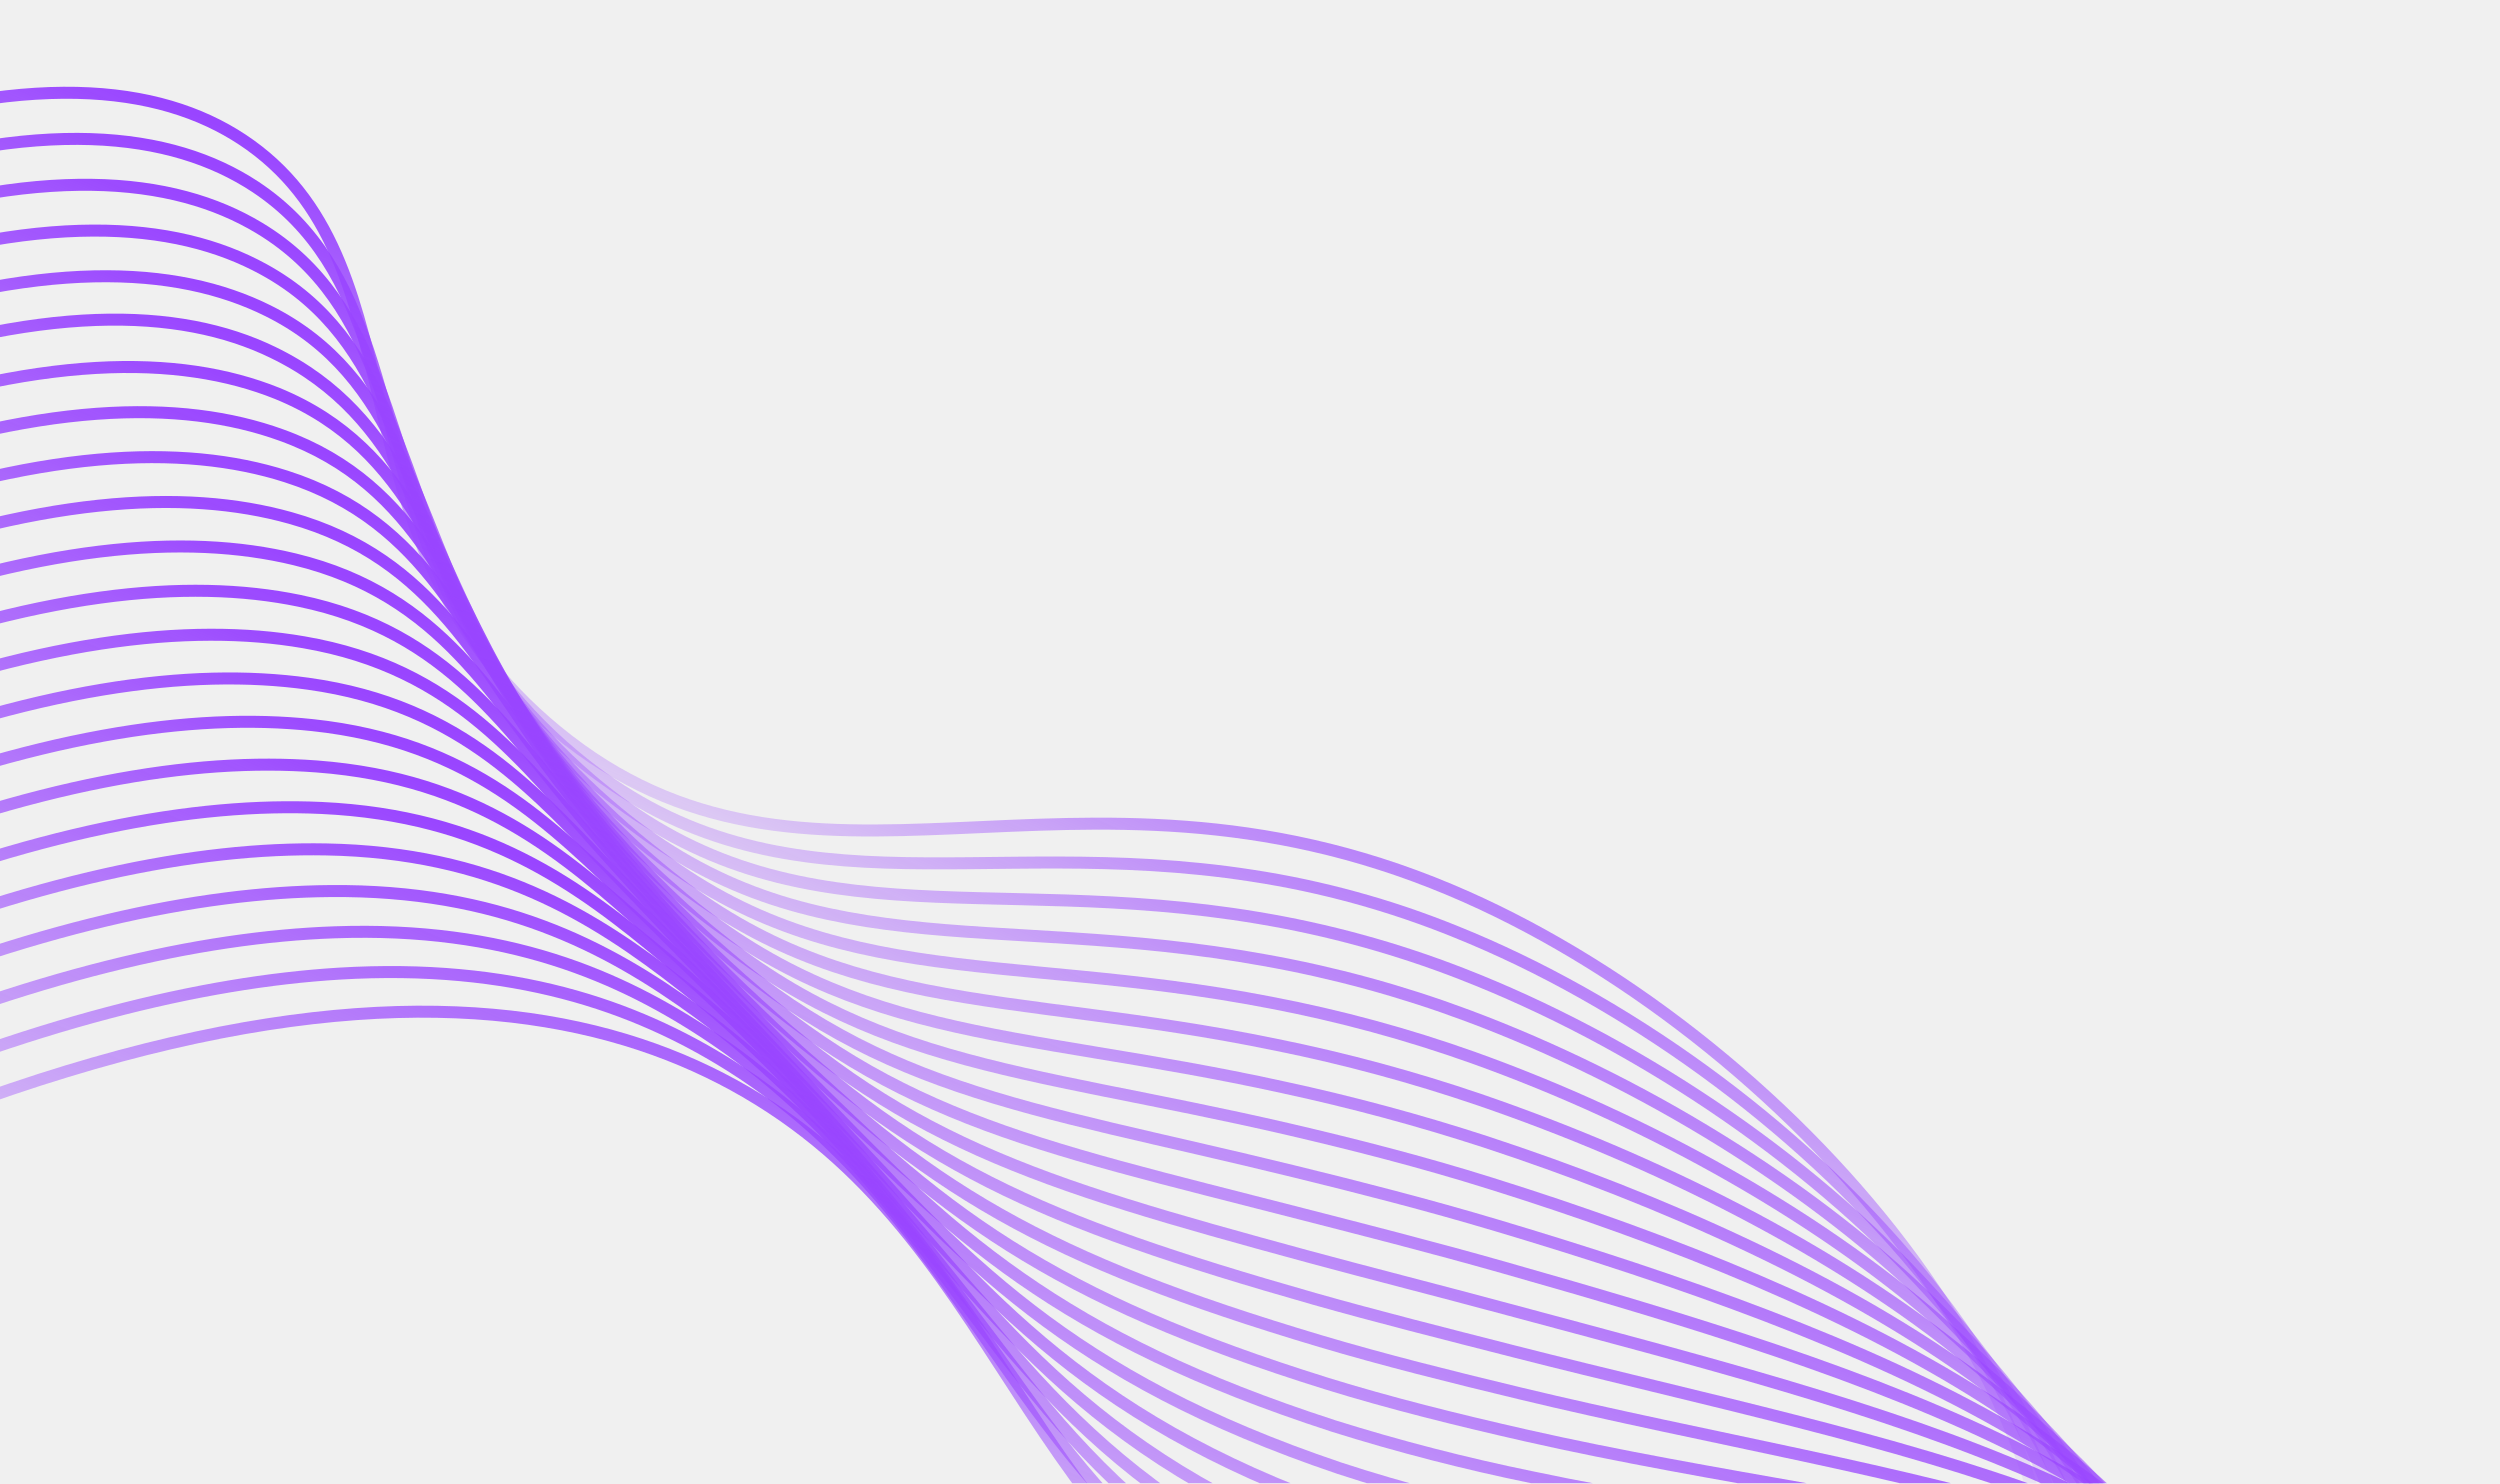
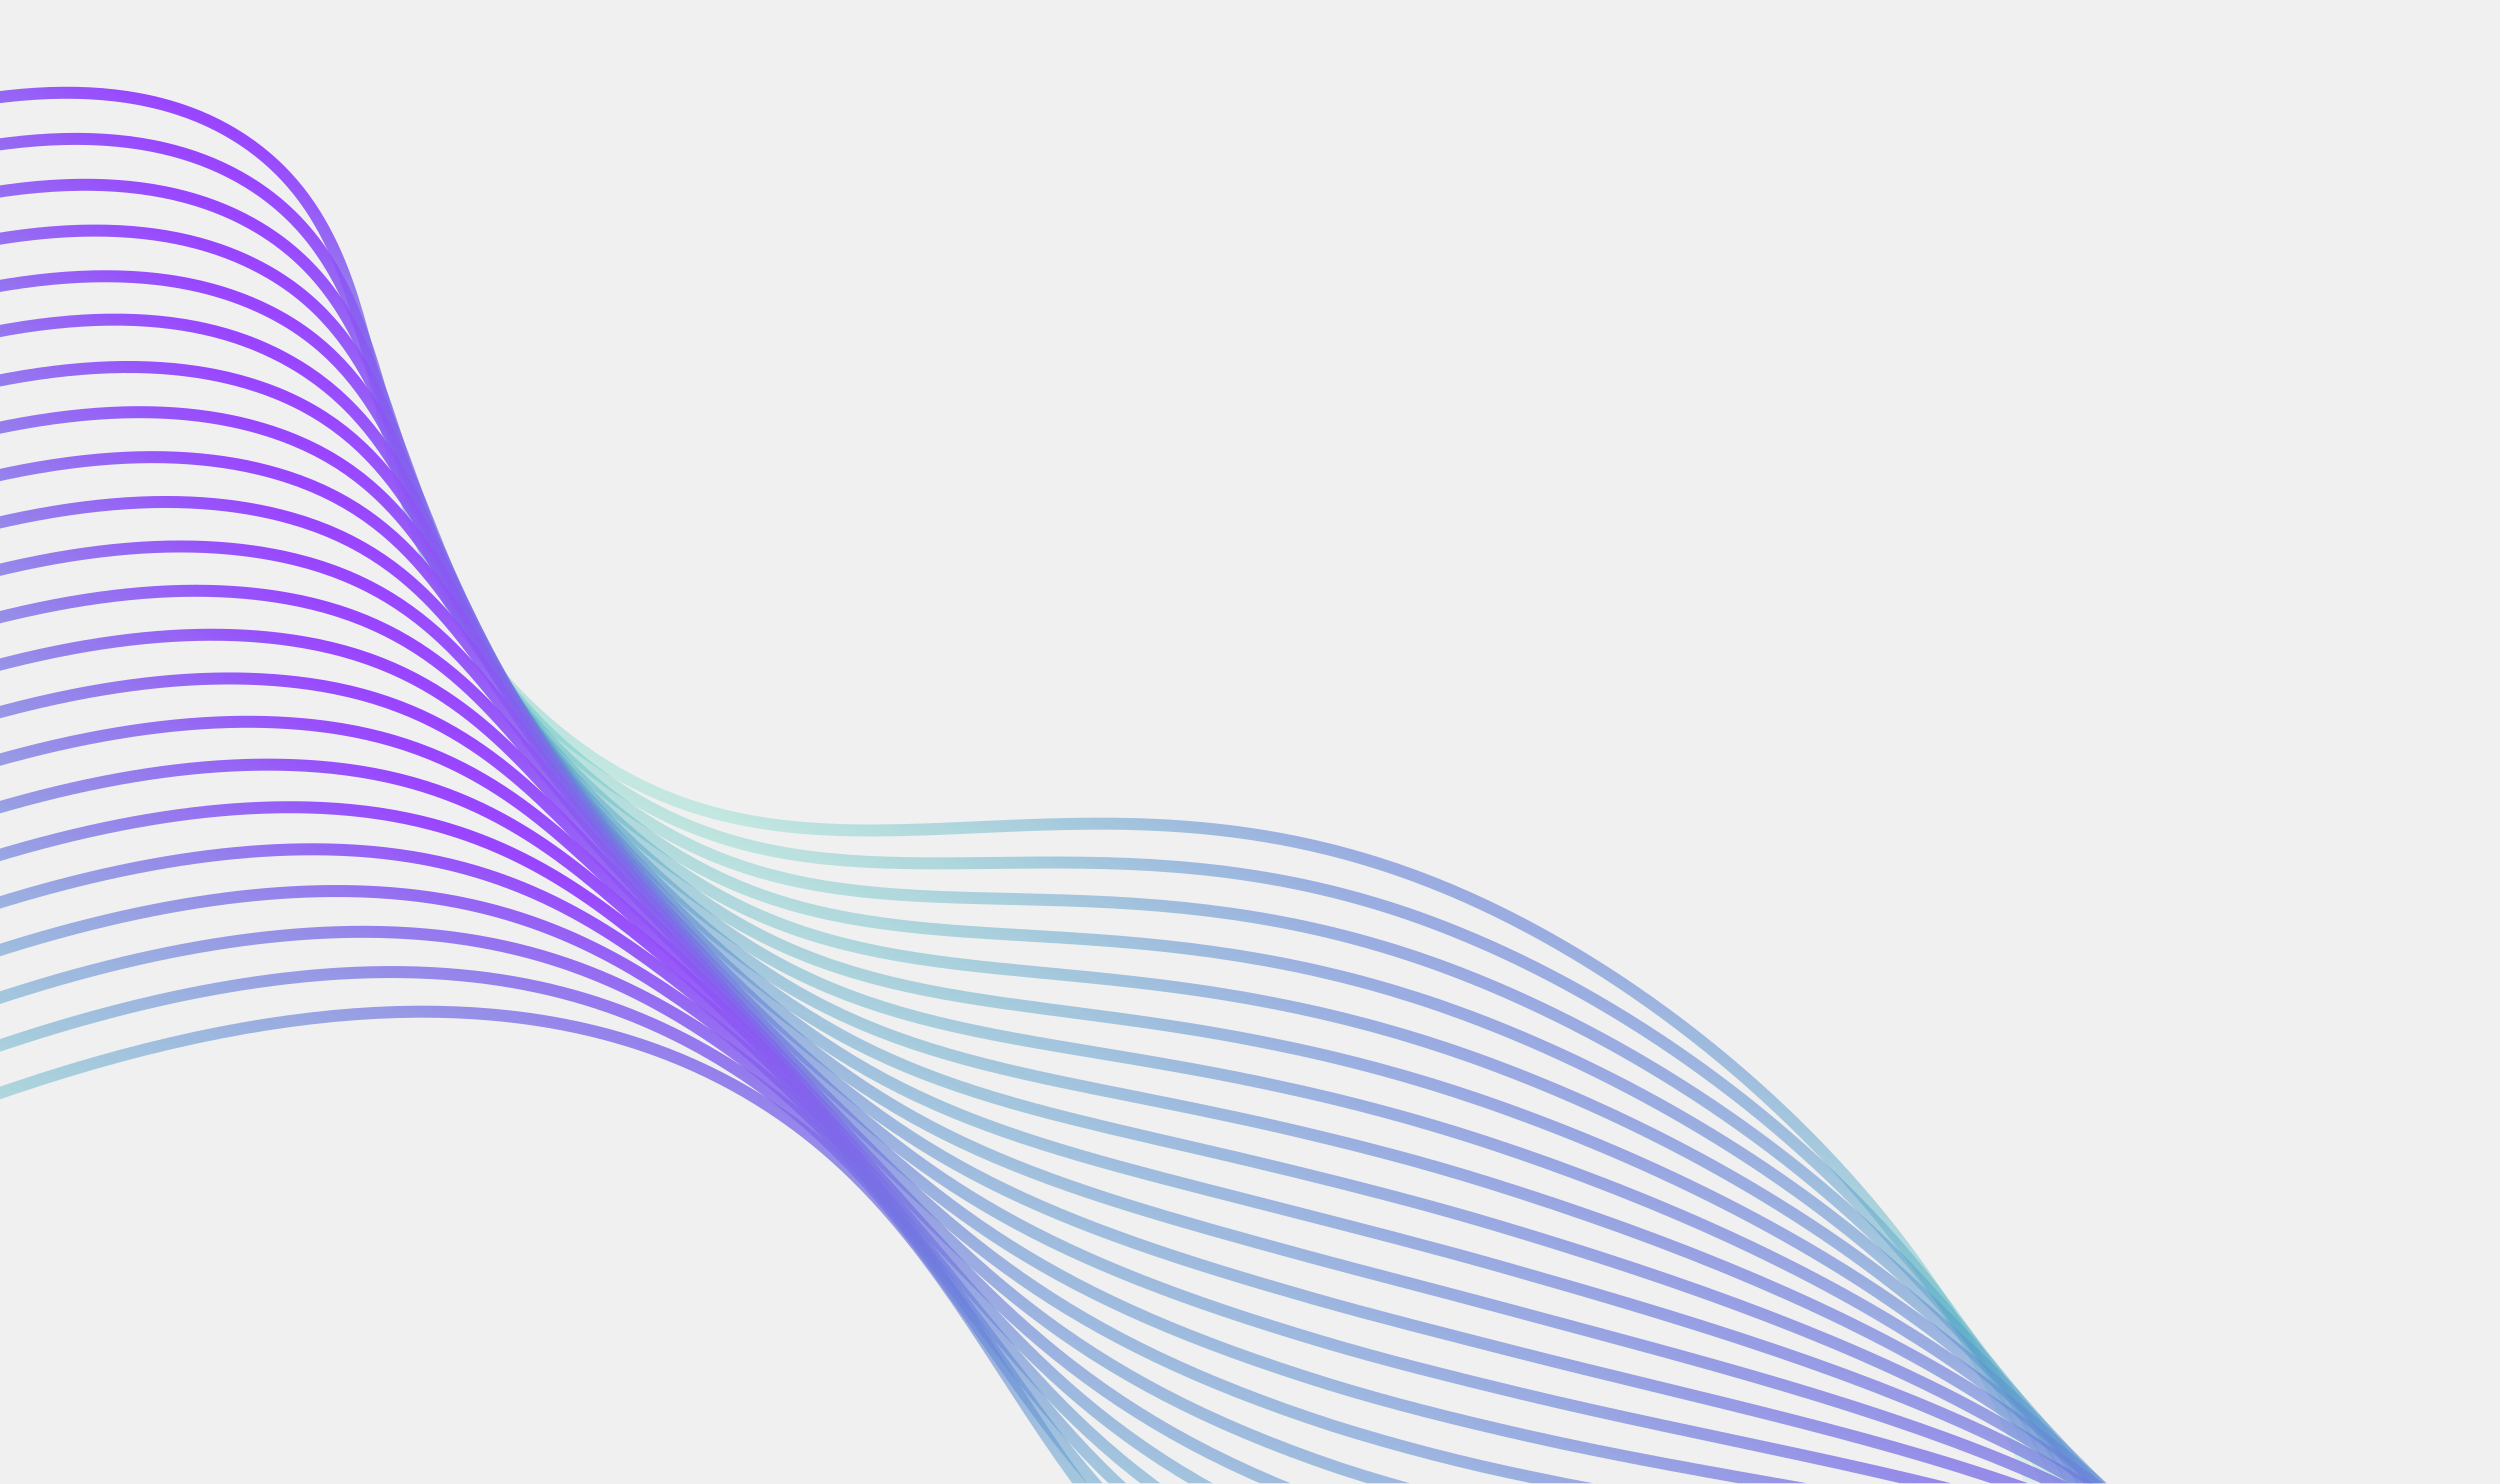
<svg xmlns="http://www.w3.org/2000/svg" width="1040" height="617" viewBox="0 0 1040 617" fill="none">
  <g clip-path="url(#clip0_1138_2248)">
    <path d="M848.839 726.299C886.917 589.132 740.644 427.951 603.224 370.172C444.854 303.605 336.495 390.455 231.509 304.069C135.686 225.274 177.003 112.62 104.1 60.343C37.1 12.302 -108.741 27.869 -444.433 272.823" stroke="url(#paint0_linear_1138_2248)" stroke-width="5" stroke-miterlimit="10" />
    <path d="M-441.577 291.385C-110.293 50.165 36.73 32.062 106.059 77.613C157.409 111.45 155.629 174.1 180.971 234.695C193.336 265.591 213.18 292.931 238.72 314.26C322.349 384.198 406.694 346.539 520.842 364.279C549.971 368.722 578.477 376.573 605.772 387.673C744.653 443.62 893.648 592.986 860.427 726.667" stroke="url(#paint1_linear_1138_2248)" stroke-width="5" stroke-miterlimit="10" />
    <path d="M-438.68 309.914C-111.813 72.449 36.315 51.803 107.807 94.82C160.357 126.445 160.954 187.105 187.307 245.62C200.527 275.97 220.502 302.899 245.709 324.354C327.751 394.16 409.377 362.693 523.339 381.837C552.324 386.647 580.732 394.446 608.11 405.109C748.288 459.657 900.179 596.754 871.815 726.949" stroke="url(#paint2_linear_1138_2248)" stroke-width="5" stroke-miterlimit="10" />
    <path d="M-435.786 328.387C-113.411 94.726 35.881 71.588 109.654 112.042C163.43 141.521 166.334 200.107 193.754 256.592C207.787 286.363 227.869 312.882 252.72 334.457C333.265 404.17 411.981 378.786 525.858 399.405C554.736 404.529 583.088 412.264 610.566 422.517C752.126 475.411 906.805 600.483 883.299 727.193" stroke="url(#paint3_linear_1138_2248)" stroke-width="5" stroke-miterlimit="10" />
    <path d="M-432.94 346.972C-114.953 117 35.393 91.376 111.514 129.296C166.438 156.622 171.761 213.183 200.256 267.562C215.114 296.771 235.344 322.916 259.887 344.628C338.934 414.247 414.798 394.997 528.644 417.089C557.335 422.565 585.561 430.242 613.072 440.052C756.037 491.302 913.495 604.372 894.867 727.606" stroke="url(#paint4_linear_1138_2248)" stroke-width="5" stroke-miterlimit="10" />
    <path d="M-430.164 365.474C-116.519 139.265 35.911 109.029 113.383 146.529C168.709 173.234 177.255 226.102 206.702 278.535C222.388 307.143 242.766 332.914 266.986 354.771C344.536 424.296 417.502 411.161 531.153 434.679C559.702 440.457 587.849 448.069 615.419 457.466C759.827 506.982 920.034 608.117 906.254 727.888" stroke="url(#paint5_linear_1138_2248)" stroke-width="5" stroke-miterlimit="10" />
    <path d="M-427.187 384.063C-118.071 161.561 34.348 131.109 115.279 163.64C172.316 186.897 182.736 239.175 213.163 289.539C229.653 317.529 250.178 342.934 274.077 364.936C350.13 434.366 420.275 427.353 533.752 452.308C562.15 458.416 590.215 465.977 617.837 474.963C763.649 522.835 926.674 611.878 917.722 728.23" stroke="url(#paint6_linear_1138_2248)" stroke-width="5" stroke-miterlimit="10" />
    <path d="M-424.322 402.603C-119.681 183.807 33.856 150.843 117.09 181.006C175.269 202.001 188.349 252.066 219.642 300.499C236.924 327.845 257.611 352.883 281.206 375.011C355.729 444.36 423.035 443.513 536.389 469.847C562.753 476.003 590.689 483.055 620.302 492.348C767.571 538.519 933.283 615.707 929.208 728.529" stroke="url(#paint7_linear_1138_2248)" stroke-width="5" stroke-miterlimit="10" />
    <path d="M-421.456 421.143C-121.188 206.122 33.259 170.821 118.957 198.183C178.214 217.127 193.976 264.989 226.176 311.456C244.256 338.149 265.108 362.855 288.384 385.16C361.41 454.415 425.859 459.648 539.065 487.482C565.424 493.954 593.274 501.022 622.829 509.839C771.343 554.243 939.904 619.512 940.695 728.826" stroke="url(#paint8_linear_1138_2248)" stroke-width="5" stroke-miterlimit="10" />
    <path d="M-418.559 439.671C-122.731 228.397 32.68 190.756 120.797 215.482C181.1 232.388 199.693 278.006 232.569 322.432C251.416 348.449 272.426 372.827 295.375 395.308C366.926 464.479 428.523 475.846 541.626 505.015C567.868 511.755 595.74 518.832 625.228 527.195C775.37 569.867 946.581 623.184 952.22 729.035" stroke="url(#paint9_linear_1138_2248)" stroke-width="5" stroke-miterlimit="10" />
    <path d="M-415.694 458.212C-124.296 250.662 32.082 210.736 122.6 232.686C183.938 247.575 205.294 290.865 238.985 333.418C258.61 358.723 279.8 382.775 302.431 405.432C372.462 474.499 431.216 491.978 544.141 522.714C570.359 529.815 598.174 536.841 627.562 544.762C779.176 585.634 953.086 627.073 963.626 729.458" stroke="url(#paint10_linear_1138_2248)" stroke-width="5" stroke-miterlimit="10" />
    <path d="M-412.829 476.752C-125.849 272.958 31.528 230.734 124.513 249.937C186.9 262.841 211.06 303.77 245.476 344.409C265.264 367.761 285.607 391.486 309.575 415.593C378.118 484.544 434.01 508.179 546.793 540.34C572.952 547.76 600.732 554.743 630.087 562.253C783.173 601.324 959.804 630.895 975.169 729.807" stroke="url(#paint11_linear_1138_2248)" stroke-width="5" stroke-miterlimit="10" />
    <path d="M-409.963 495.293C-127.43 295.322 30.8 250.71 126.351 267.182C189.797 278.079 216.847 316.631 251.947 355.392C272.658 378.269 293.222 401.666 316.676 425.736C383.693 494.66 436.748 524.33 549.403 557.947C575.493 565.708 603.26 572.66 632.48 579.686C787.036 616.903 966.39 634.659 986.602 730.108" stroke="url(#paint12_linear_1138_2248)" stroke-width="5" stroke-miterlimit="10" />
    <path d="M-407.143 513.814C-128.967 317.519 30.306 270.814 128.188 284.427C192.663 293.384 222.642 329.468 258.406 366.397C280.081 388.764 300.835 411.846 323.676 435.861C389.247 504.635 439.376 540.487 551.991 575.598C578.054 583.665 605.764 590.566 634.897 597.183C790.964 632.51 973.018 638.443 998.078 730.428" stroke="url(#paint13_linear_1138_2248)" stroke-width="5" stroke-miterlimit="10" />
    <path d="M-404.2 532.362C-130.509 339.794 29.638 290.896 130.058 301.66C195.594 308.664 228.489 342.25 264.864 377.348C287.512 399.184 308.482 422.014 330.876 446.021C394.905 514.681 442.236 556.664 554.61 593.182C581.822 601.715 609.453 608.849 637.395 614.556C794.88 648.086 979.696 642.301 1009.57 730.727" stroke="url(#paint14_linear_1138_2248)" stroke-width="5" stroke-miterlimit="10" />
    <path d="M-401.335 550.903C-132.062 362.091 29.177 310.988 131.838 318.853C198.425 323.927 234.278 354.979 271.355 388.34C294.987 409.622 316.128 432.182 337.976 456.163C400.53 524.739 444.985 572.847 557.173 610.77C584.216 619.63 611.801 626.741 639.758 632.056C798.854 663.527 986.258 646.055 1021.1 730.968" stroke="url(#paint15_linear_1138_2248)" stroke-width="5" stroke-miterlimit="10" />
    <path d="M-398.471 569.443C-133.627 384.355 28.647 331.236 133.774 336.114C201.349 339.283 240.221 367.722 277.812 399.29C302.437 419.996 323.719 442.352 345.053 466.296C406.088 534.768 447.723 588.997 559.826 628.395C586.71 637.554 614.263 644.619 642.239 649.528C802.737 679.115 992.877 649.861 1032.54 731.377" stroke="url(#paint16_linear_1138_2248)" stroke-width="5" stroke-miterlimit="10" />
    <path d="M-395.582 587.993C-135.218 406.741 27.969 351.339 135.612 353.359C204.305 354.627 246.117 380.391 284.26 410.263C309.987 430.386 331.344 452.51 352.154 476.438C411.71 544.772 450.451 605.17 562.425 646.024C589.155 655.466 616.679 662.487 644.666 667.002C806.661 694.613 999.507 653.644 1044.02 731.697" stroke="url(#paint17_linear_1138_2248)" stroke-width="5" stroke-miterlimit="10" />
    <path d="M-392.717 606.533C-136.833 428.877 27.405 371.545 137.442 370.68C207.19 370.073 251.961 393.117 290.671 421.379C317.315 440.92 338.944 462.843 359.196 486.714C417.235 554.999 453.143 621.486 564.994 663.72C591.568 673.445 619.068 680.422 647.064 684.543C810.563 710.157 1006.18 657.633 1055.45 732.107" stroke="url(#paint18_linear_1138_2248)" stroke-width="5" stroke-miterlimit="10" />
    <path d="M-389.852 625.075C-138.297 451.213 26.863 391.762 139.318 387.837C210.174 385.35 257.901 405.621 297.199 432.228C324.913 451.014 346.593 472.88 366.334 496.768C422.854 564.949 455.918 637.548 567.621 681.282C594.034 691.301 621.515 698.237 649.519 701.952C814.531 725.49 1012.75 661.235 1066.97 732.339" stroke="url(#paint19_linear_1138_2248)" stroke-width="5" stroke-miterlimit="10" />
    <path d="M-386.955 643.603C-139.84 473.488 26.272 412.09 141.098 405.03C213.021 400.7 263.702 418.143 303.557 443.163C332.332 461.216 354.128 483 373.352 506.796C428.387 574.914 458.598 653.648 570.16 698.805C596.425 709.098 623.896 715.995 651.908 719.331C818.398 740.567 1019.29 665.002 1078.41 732.618" stroke="url(#paint20_linear_1138_2248)" stroke-width="5" stroke-miterlimit="10" />
    <path d="M-384.113 662.133C9.745 392.093 204.755 392.994 310.115 454.183C425.132 520.976 422.471 653.539 572.847 716.472C749.26 790.274 1015.16 657.956 1089.93 732.957" stroke="url(#paint21_linear_1138_2248)" stroke-width="5" stroke-miterlimit="10" />
  </g>
  <defs>
    <linearGradient id="paint0_linear_1138_2248" x1="348.158" y1="163.871" x2="182.336" y2="545.303" gradientUnits="userSpaceOnUse">
      <stop stop-color="#9945FF" />
-       <stop offset="0.573" stop-color="#9945FF" stop-opacity="0" />
+       <stop offset="0.573" stop-color="#14F195" stop-opacity="0" />
    </linearGradient>
    <linearGradient id="paint1_linear_1138_2248" x1="351.384" y1="182.528" x2="185.537" y2="564.015" gradientUnits="userSpaceOnUse">
      <stop stop-color="#9945FF" />
-       <stop offset="0.573" stop-color="#9945FF" stop-opacity="0" />
+       <stop offset="0.573" stop-color="#14F195" stop-opacity="0" />
    </linearGradient>
    <linearGradient id="paint2_linear_1138_2248" x1="354.568" y1="201.036" x2="188.668" y2="582.645" gradientUnits="userSpaceOnUse">
      <stop stop-color="#9945FF" />
-       <stop offset="0.573" stop-color="#9945FF" stop-opacity="0" />
+       <stop offset="0.573" stop-color="#14F195" stop-opacity="0" />
    </linearGradient>
    <linearGradient id="paint3_linear_1138_2248" x1="357.839" y1="219.406" x2="191.842" y2="601.24" gradientUnits="userSpaceOnUse">
      <stop stop-color="#9945FF" />
-       <stop offset="0.573" stop-color="#9945FF" stop-opacity="0" />
+       <stop offset="0.573" stop-color="#14F195" stop-opacity="0" />
    </linearGradient>
    <linearGradient id="paint4_linear_1138_2248" x1="361.232" y1="237.678" x2="195.033" y2="619.975" gradientUnits="userSpaceOnUse">
      <stop stop-color="#9945FF" />
-       <stop offset="0.573" stop-color="#9945FF" stop-opacity="0" />
+       <stop offset="0.573" stop-color="#14F195" stop-opacity="0" />
    </linearGradient>
    <linearGradient id="paint5_linear_1138_2248" x1="364.591" y1="255.631" x2="198.098" y2="638.603" gradientUnits="userSpaceOnUse">
      <stop stop-color="#9945FF" />
-       <stop offset="0.573" stop-color="#9945FF" stop-opacity="0" />
+       <stop offset="0.573" stop-color="#14F195" stop-opacity="0" />
    </linearGradient>
    <linearGradient id="paint6_linear_1138_2248" x1="368.145" y1="273.534" x2="201.31" y2="657.294" gradientUnits="userSpaceOnUse">
      <stop stop-color="#9945FF" />
-       <stop offset="0.573" stop-color="#9945FF" stop-opacity="0" />
+       <stop offset="0.573" stop-color="#14F195" stop-opacity="0" />
    </linearGradient>
    <linearGradient id="paint7_linear_1138_2248" x1="371.654" y1="291.385" x2="204.465" y2="675.961" gradientUnits="userSpaceOnUse">
      <stop stop-color="#9945FF" />
-       <stop offset="0.573" stop-color="#9945FF" stop-opacity="0" />
+       <stop offset="0.573" stop-color="#14F195" stop-opacity="0" />
    </linearGradient>
    <linearGradient id="paint8_linear_1138_2248" x1="375.318" y1="308.882" x2="207.621" y2="694.627" gradientUnits="userSpaceOnUse">
      <stop stop-color="#9945FF" />
-       <stop offset="0.573" stop-color="#9945FF" stop-opacity="0" />
+       <stop offset="0.573" stop-color="#14F195" stop-opacity="0" />
    </linearGradient>
    <linearGradient id="paint9_linear_1138_2248" x1="379.03" y1="326.3" x2="210.797" y2="713.276" gradientUnits="userSpaceOnUse">
      <stop stop-color="#9945FF" />
-       <stop offset="0.573" stop-color="#9945FF" stop-opacity="0" />
+       <stop offset="0.573" stop-color="#14F195" stop-opacity="0" />
    </linearGradient>
    <linearGradient id="paint10_linear_1138_2248" x1="382.842" y1="343.426" x2="213.941" y2="731.938" gradientUnits="userSpaceOnUse">
      <stop stop-color="#9945FF" />
-       <stop offset="0.573" stop-color="#9945FF" stop-opacity="0" />
+       <stop offset="0.573" stop-color="#14F195" stop-opacity="0" />
    </linearGradient>
    <linearGradient id="paint11_linear_1138_2248" x1="386.8" y1="360.335" x2="217.129" y2="750.619" gradientUnits="userSpaceOnUse">
      <stop stop-color="#9945FF" />
-       <stop offset="0.573" stop-color="#9945FF" stop-opacity="0" />
+       <stop offset="0.573" stop-color="#14F195" stop-opacity="0" />
    </linearGradient>
    <linearGradient id="paint12_linear_1138_2248" x1="390.819" y1="376.958" x2="220.263" y2="769.276" gradientUnits="userSpaceOnUse">
      <stop stop-color="#9945FF" />
-       <stop offset="0.573" stop-color="#9945FF" stop-opacity="0" />
+       <stop offset="0.573" stop-color="#14F195" stop-opacity="0" />
    </linearGradient>
    <linearGradient id="paint13_linear_1138_2248" x1="394.958" y1="393.298" x2="223.395" y2="787.933" gradientUnits="userSpaceOnUse">
      <stop stop-color="#9945FF" />
-       <stop offset="0.573" stop-color="#9945FF" stop-opacity="0" />
+       <stop offset="0.573" stop-color="#14F195" stop-opacity="0" />
    </linearGradient>
    <linearGradient id="paint14_linear_1138_2248" x1="399.323" y1="409.276" x2="226.595" y2="806.592" gradientUnits="userSpaceOnUse">
      <stop stop-color="#9945FF" />
-       <stop offset="0.573" stop-color="#9945FF" stop-opacity="0" />
+       <stop offset="0.573" stop-color="#14F195" stop-opacity="0" />
    </linearGradient>
    <linearGradient id="paint15_linear_1138_2248" x1="403.834" y1="424.854" x2="229.761" y2="825.264" gradientUnits="userSpaceOnUse">
      <stop stop-color="#9945FF" />
-       <stop offset="0.573" stop-color="#9945FF" stop-opacity="0" />
+       <stop offset="0.573" stop-color="#14F195" stop-opacity="0" />
    </linearGradient>
    <linearGradient id="paint16_linear_1138_2248" x1="408.527" y1="439.982" x2="232.916" y2="843.93" gradientUnits="userSpaceOnUse">
      <stop stop-color="#9945FF" />
-       <stop offset="0.573" stop-color="#9945FF" stop-opacity="0" />
+       <stop offset="0.573" stop-color="#14F195" stop-opacity="0" />
    </linearGradient>
    <linearGradient id="paint17_linear_1138_2248" x1="418.009" y1="444.129" x2="236.083" y2="862.601" gradientUnits="userSpaceOnUse">
      <stop stop-color="#9945FF" />
-       <stop offset="0.573" stop-color="#9945FF" stop-opacity="0" />
+       <stop offset="0.573" stop-color="#14F195" stop-opacity="0" />
    </linearGradient>
    <linearGradient id="paint18_linear_1138_2248" x1="427.901" y1="447.3" x2="239.239" y2="881.268" gradientUnits="userSpaceOnUse">
      <stop stop-color="#9945FF" />
-       <stop offset="0.573" stop-color="#9945FF" stop-opacity="0" />
+       <stop offset="0.573" stop-color="#14F195" stop-opacity="0" />
    </linearGradient>
    <linearGradient id="paint19_linear_1138_2248" x1="438.095" y1="449.777" x2="242.395" y2="899.936" gradientUnits="userSpaceOnUse">
      <stop stop-color="#9945FF" />
-       <stop offset="0.573" stop-color="#9945FF" stop-opacity="0" />
+       <stop offset="0.573" stop-color="#14F195" stop-opacity="0" />
    </linearGradient>
    <linearGradient id="paint20_linear_1138_2248" x1="448.422" y1="451.919" x2="245.549" y2="918.576" gradientUnits="userSpaceOnUse">
      <stop stop-color="#9945FF" />
-       <stop offset="0.573" stop-color="#9945FF" stop-opacity="0" />
+       <stop offset="0.573" stop-color="#14F195" stop-opacity="0" />
    </linearGradient>
    <linearGradient id="paint21_linear_1138_2248" x1="458.916" y1="453.734" x2="248.715" y2="937.247" gradientUnits="userSpaceOnUse">
      <stop stop-color="#9945FF" />
-       <stop offset="0.573" stop-color="#9945FF" stop-opacity="0" />
+       <stop offset="0.573" stop-color="#14F195" stop-opacity="0" />
    </linearGradient>
    <clipPath id="clip0_1138_2248">
      <rect width="1476" height="617" fill="white" transform="translate(-436)" />
    </clipPath>
  </defs>
</svg>
